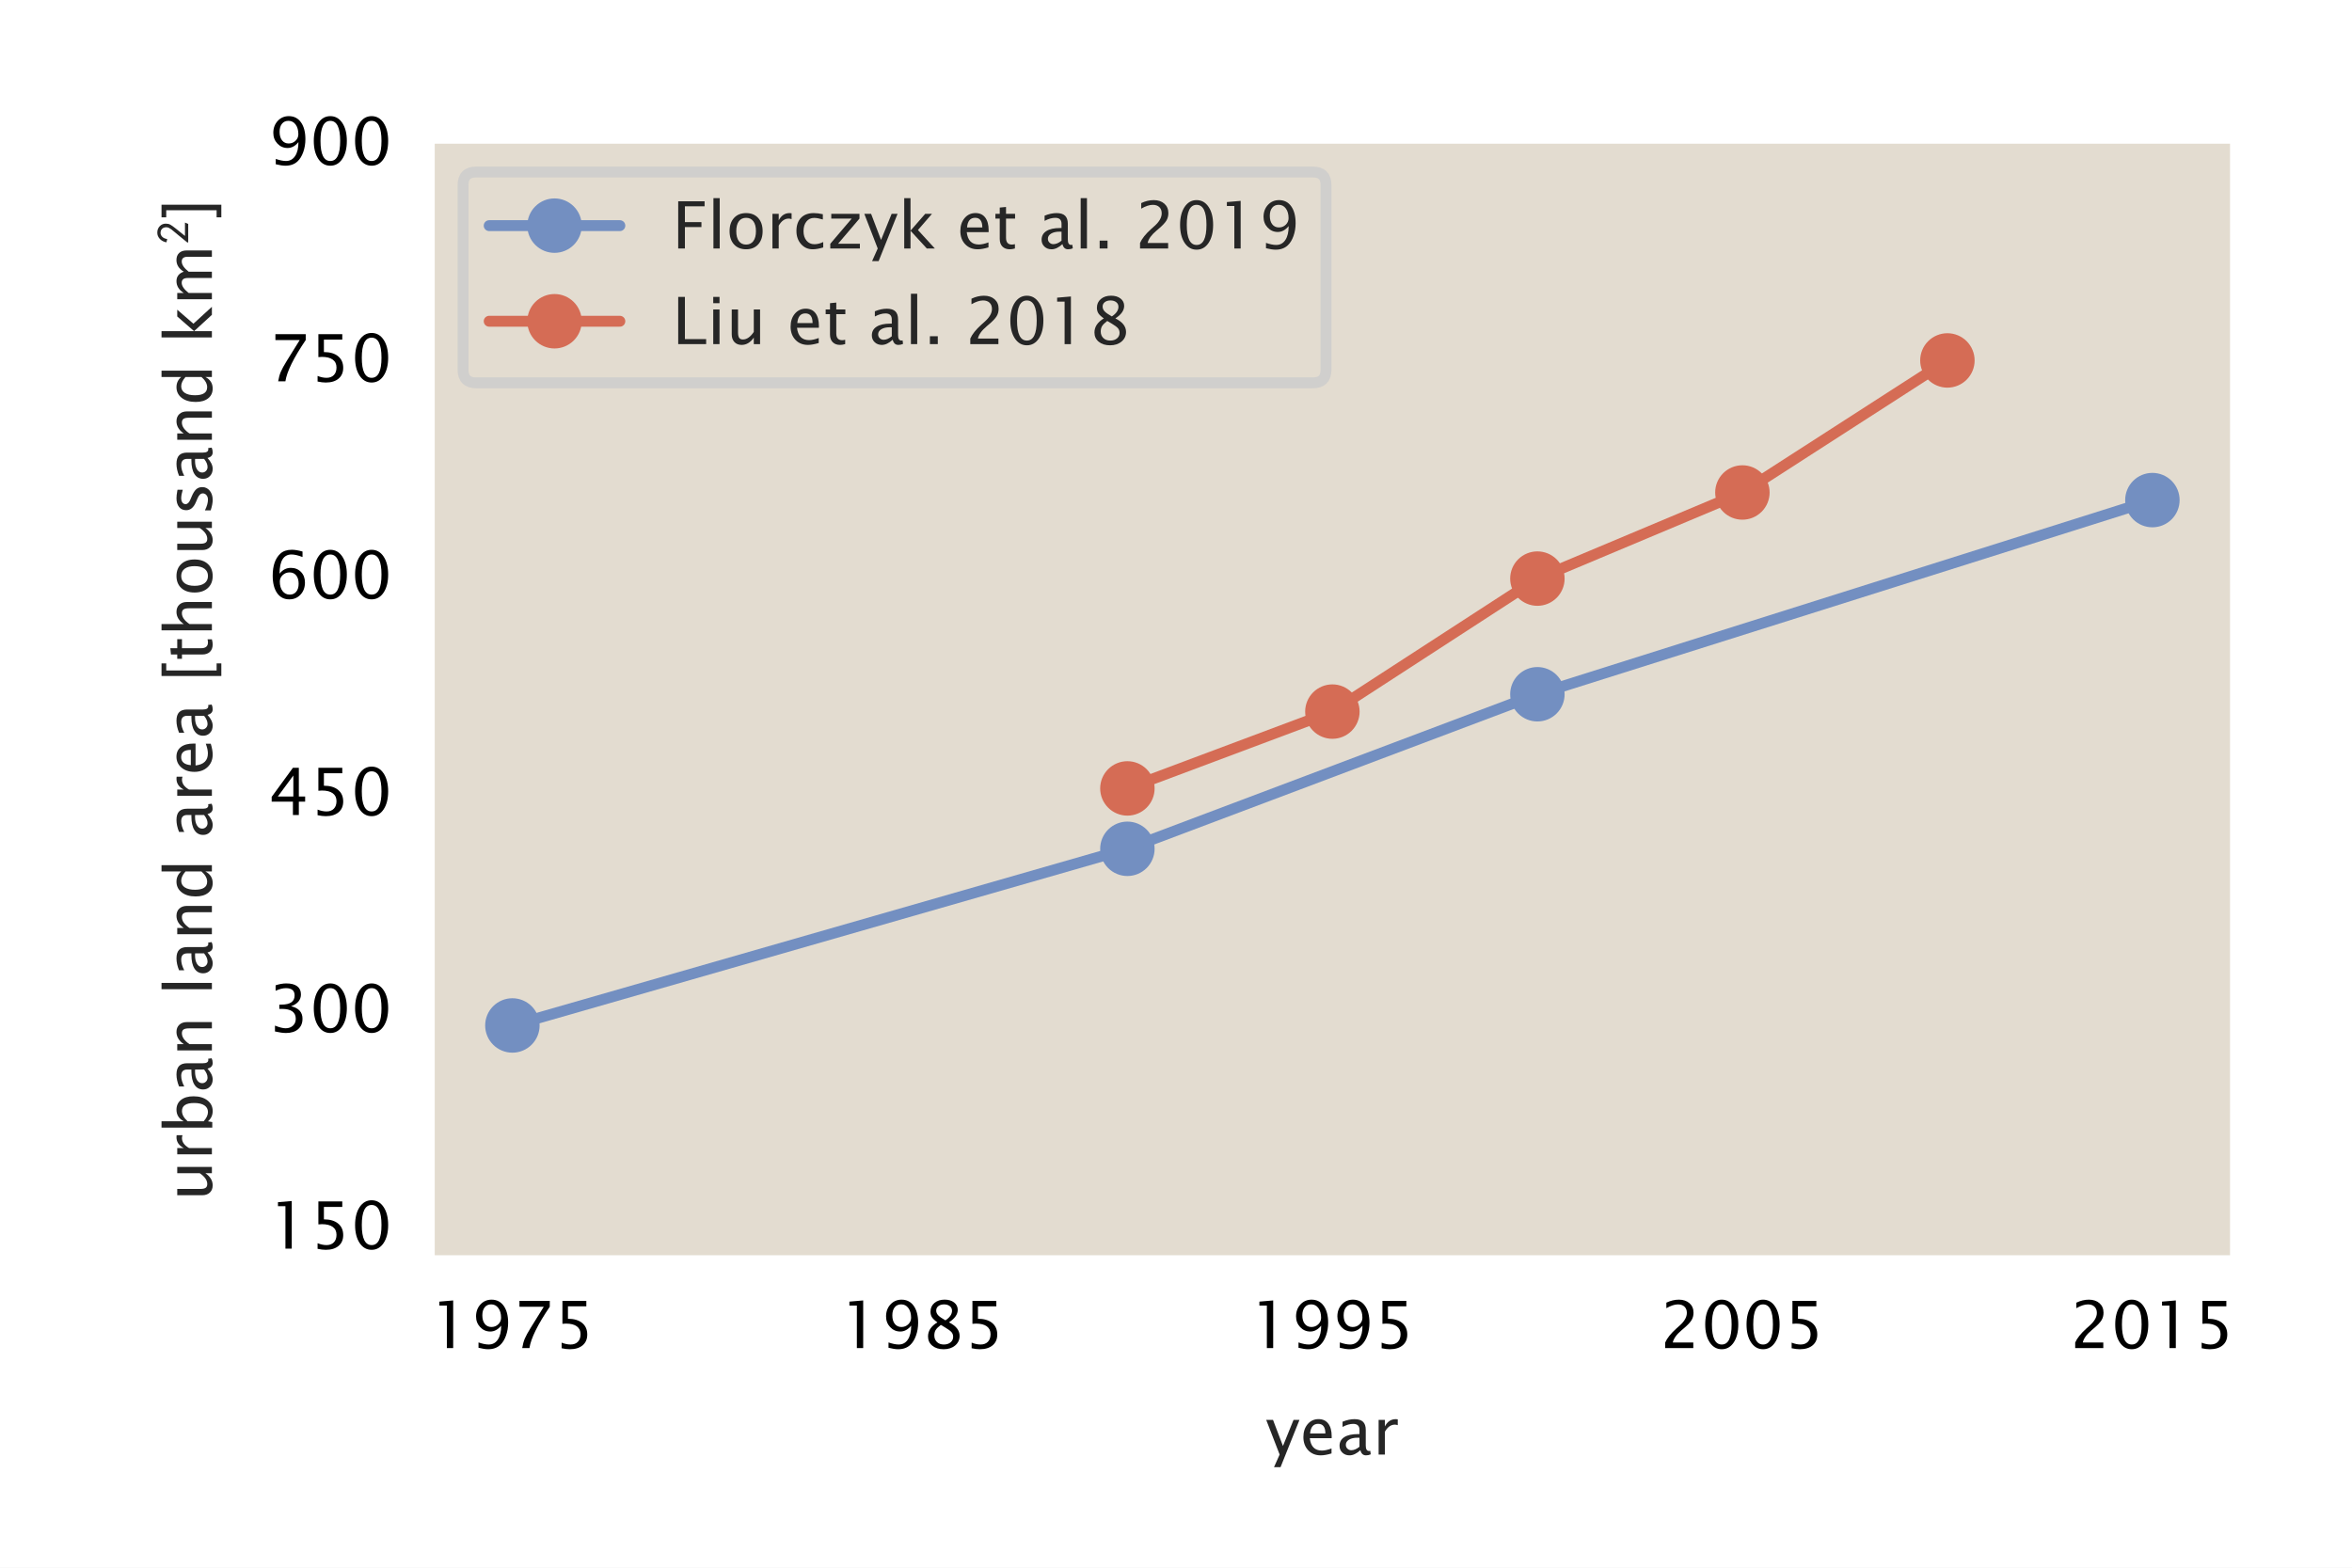
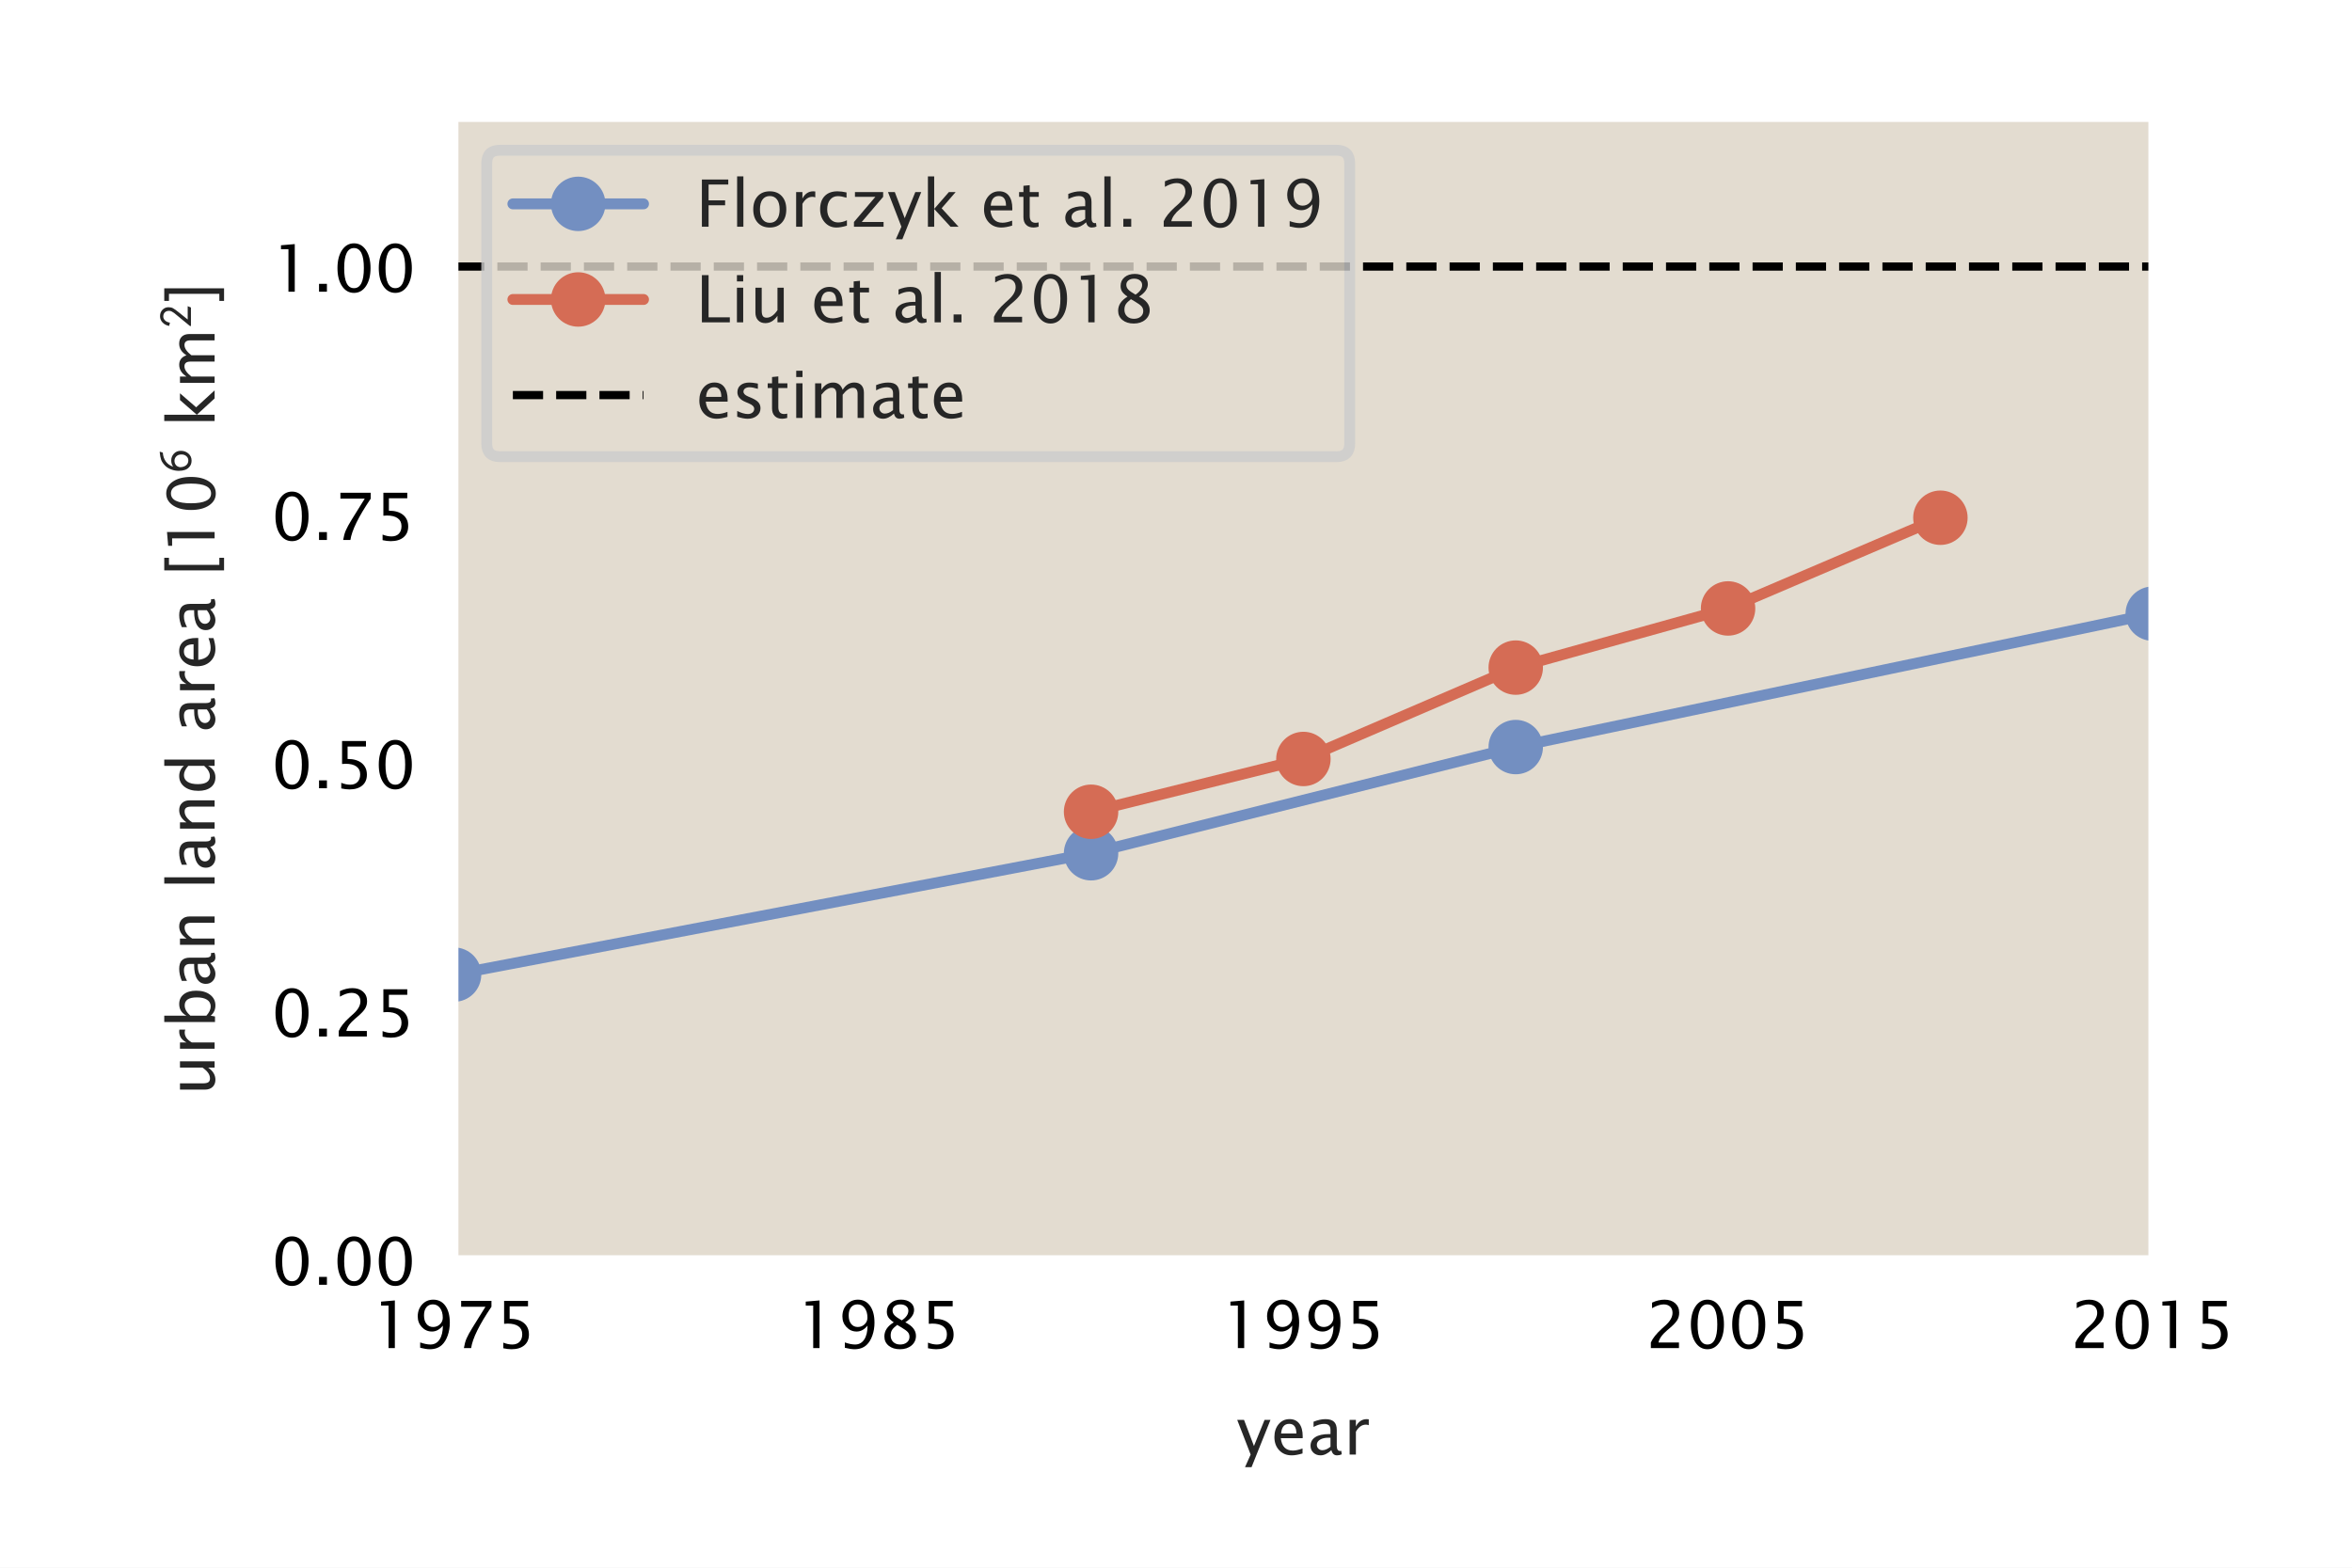
<svg xmlns="http://www.w3.org/2000/svg" xmlns:xlink="http://www.w3.org/1999/xlink" height="144pt" version="1.1" viewBox="0 0 216 144" width="216pt">
  <defs>
    <style type="text/css">
*{stroke-linecap:butt;stroke-linejoin:round;}
  </style>
  </defs>
  <g id="figure_1">
    <g id="patch_1">
      <path d="M 0 144  L 216 144  L 216 0  L 0 0  z " style="fill:#ffffff;" />
    </g>
    <g id="axes_1">
      <g id="patch_2">
-         <path d="M 39.525 115.7  L 205.2 115.7  L 205.2 12.8  L 39.525 12.8  z " style="fill:#e3dcd0;" />
+         <path d="M 41.7 115.7  L 197.7 115.7  L 197.7 10.8  L 41.7 10.8  z " style="fill:#e3dcd0;" />
      </g>
      <g id="matplotlib.axis_1">
        <g id="xtick_1">
          <g id="text_1">
            <defs>
              <path d="M 26.172 0  L 26.172 65.047  L 14.75 65.047  L 14.75 71.094  L 35.844 72.906  L 35.844 0  z " id="LucidaSansUnicode-49" />
              <path d="M 11.375 0.438  L 11.375 8.594  Q 20.562 5.422 27 5.422  Q 35.984 5.422 41.031 13.062  Q 46.094 20.703 46.094 34.328  Q 38.766 25.297 29.438 25.297  Q 20.312 25.297 13.969 32  Q 7.625 38.719 7.625 48.391  Q 7.625 59.469 14.375 66.766  Q 21.141 74.078 31.391 74.078  Q 43.172 74.078 49.953 64.625  Q 56.734 55.172 56.734 38.766  Q 56.734 28.328 53.469 19.109  Q 50.203 9.906 44.672 4.781  Q 37.594 -1.812 26.078 -1.812  Q 20.406 -1.812 11.375 0.438  z M 17.234 50.047  Q 17.234 41.797 20.984 37.016  Q 24.75 32.234 31.156 32.234  Q 37.312 32.234 41.625 36.375  Q 45.953 40.531 45.953 46.391  Q 45.953 55.609 41.766 61.25  Q 37.594 66.891 30.812 66.891  Q 24.469 66.891 20.844 62.391  Q 17.234 57.906 17.234 50.047  z " id="LucidaSansUnicode-57" />
              <path d="M 15.047 0  Q 16.453 8.453 19.062 14.594  Q 21.688 20.75 28.328 31.5  L 48.047 63.234  L 10.844 63.234  L 10.844 72.266  L 57.234 72.266  L 57.234 63.234  Q 29.438 22.266 26.125 0  z " id="LucidaSansUnicode-55" />
              <path d="M 12.156 -0.297  L 12.156 8.297  Q 19.344 5.422 25.828 5.422  Q 32.953 5.422 37.031 9.609  Q 41.109 13.812 41.109 21.188  Q 41.109 29.109 35.344 33.281  Q 29.594 37.453 18.703 37.453  Q 16.156 37.453 13.375 37.109  L 13.375 72.266  L 49.953 72.266  L 49.953 63.875  L 21.828 63.875  L 21.828 44.828  Q 35.75 44.828 43.562 38.422  Q 51.375 32.031 51.375 20.703  Q 51.375 10.156 44.266 4.172  Q 37.156 -1.812 24.656 -1.812  Q 19.094 -1.812 12.156 -0.297  z " id="LucidaSansUnicode-53" />
            </defs>
-             <g transform="translate(39.46756 123.8256)scale(0.06 -0.06)">
+             <g transform="translate(34.11187 123.8256)scale(0.06 -0.06)">
              <use xlink:href="#LucidaSansUnicode-49" />
              <use x="63.232" xlink:href="#LucidaSansUnicode-57" />
              <use x="126.465" xlink:href="#LucidaSansUnicode-55" />
              <use x="189.697" xlink:href="#LucidaSansUnicode-53" />
            </g>
          </g>
        </g>
        <g id="xtick_2">
          <g id="text_2">
            <defs>
              <path d="M 23 39.359  Q 17.047 43.5 14.719 47.062  Q 12.406 50.641 12.406 55.672  Q 12.406 63.875 18.406 69  Q 24.422 74.125 34.078 74.125  Q 43.016 74.125 48.562 69.781  Q 54.109 65.438 54.109 58.5  Q 54.109 48 40.625 39.359  Q 56.984 31.344 56.984 18.703  Q 56.984 9.672 50.141 3.922  Q 43.312 -1.812 32.562 -1.812  Q 21.828 -1.812 15.234 3.578  Q 8.641 8.984 8.641 17.781  Q 8.641 30.766 23 39.359  z M 35.25 42.391  Q 45.359 49.031 45.359 57.172  Q 45.359 61.531 41.969 64.188  Q 38.578 66.844 33.109 66.844  Q 27.781 66.844 24.453 64.234  Q 21.141 61.625 21.141 57.469  Q 21.141 53.422 24.141 50.188  Q 27.156 46.969 35.25 42.391  z M 28.219 35.453  Q 22.406 30.953 20.328 27.609  Q 18.266 24.266 18.266 19.281  Q 18.266 13.094 22.266 9.25  Q 26.266 5.422 32.812 5.422  Q 39.109 5.422 43.094 8.688  Q 47.078 11.969 47.078 17.188  Q 47.078 21.391 44.609 24.297  Q 42.141 27.203 35.062 31.391  z " id="LucidaSansUnicode-56" />
            </defs>
-             <g transform="translate(77.12097 123.8256)scale(0.06 -0.06)">
+             <g transform="translate(73.11187 123.8256)scale(0.06 -0.06)">
              <use xlink:href="#LucidaSansUnicode-49" />
              <use x="63.232" xlink:href="#LucidaSansUnicode-57" />
              <use x="126.465" xlink:href="#LucidaSansUnicode-56" />
              <use x="189.697" xlink:href="#LucidaSansUnicode-53" />
            </g>
          </g>
        </g>
        <g id="xtick_3">
          <g id="text_3">
-             <g transform="translate(114.7744 123.8256)scale(0.06 -0.06)">
+             <g transform="translate(112.1119 123.8256)scale(0.06 -0.06)">
              <use xlink:href="#LucidaSansUnicode-49" />
              <use x="63.232" xlink:href="#LucidaSansUnicode-57" />
              <use x="126.465" xlink:href="#LucidaSansUnicode-57" />
              <use x="189.697" xlink:href="#LucidaSansUnicode-53" />
            </g>
          </g>
        </g>
        <g id="xtick_4">
          <g id="text_4">
            <defs>
              <path d="M 8.297 0  L 8.297 8.453  Q 12.5 18.266 25.297 29.828  L 30.812 34.766  Q 41.453 44.391 41.453 53.859  Q 41.453 59.906 37.812 63.375  Q 34.188 66.844 27.781 66.844  Q 20.312 66.844 10.109 61.031  L 10.109 69.531  Q 19.734 74.078 29.25 74.078  Q 39.406 74.078 45.531 68.609  Q 51.656 63.141 51.656 54.109  Q 51.656 47.609 48.547 42.578  Q 45.453 37.547 37.016 30.375  L 33.297 27.203  Q 21.734 17.391 19.922 8.453  L 51.312 8.453  L 51.312 0  z " id="LucidaSansUnicode-50" />
              <path d="M 31.641 -1.812  Q 20.266 -1.812 13.297 8.609  Q 6.344 19.047 6.344 36.141  Q 6.344 53.219 13.297 63.641  Q 20.266 74.078 31.641 74.078  Q 43.062 74.078 50 63.672  Q 56.938 53.266 56.938 36.141  Q 56.938 19.047 50 8.609  Q 43.062 -1.812 31.641 -1.812  z M 31.641 5.422  Q 46.734 5.422 46.734 36.141  Q 46.734 66.844 31.641 66.844  Q 16.609 66.844 16.609 36.141  Q 16.609 5.422 31.641 5.422  z " id="LucidaSansUnicode-48" />
            </defs>
-             <g transform="translate(152.4278 123.8256)scale(0.06 -0.06)">
+             <g transform="translate(151.1119 123.8256)scale(0.06 -0.06)">
              <use xlink:href="#LucidaSansUnicode-50" />
              <use x="63.232" xlink:href="#LucidaSansUnicode-48" />
              <use x="126.465" xlink:href="#LucidaSansUnicode-48" />
              <use x="189.697" xlink:href="#LucidaSansUnicode-53" />
            </g>
          </g>
        </g>
        <g id="xtick_5">
          <g id="text_5">
-             <g transform="translate(190.0812 123.8256)scale(0.06 -0.06)">
+             <g transform="translate(190.1119 123.8256)scale(0.06 -0.06)">
              <use xlink:href="#LucidaSansUnicode-50" />
              <use x="63.232" xlink:href="#LucidaSansUnicode-48" />
              <use x="126.465" xlink:href="#LucidaSansUnicode-49" />
              <use x="189.697" xlink:href="#LucidaSansUnicode-53" />
            </g>
          </g>
        </g>
        <g id="text_6">
          <defs>
            <path d="M 12.703 -19.281  L 21.297 0  L 0.781 53.031  L 11.188 53.031  L 26.375 13.094  L 42.578 53.031  L 51.656 53.031  L 22.703 -19.281  z " id="LucidaSansUnicode-121" />
            <path d="M 48.484 1.703  Q 38.812 -1.219 31.938 -1.219  Q 20.172 -1.219 12.797 6.562  Q 5.422 14.359 5.422 26.766  Q 5.422 38.812 11.938 46.531  Q 18.453 54.25 28.609 54.25  Q 38.234 54.25 43.484 47.391  Q 48.734 40.531 48.734 27.938  L 48.688 25  L 15.234 25  Q 17.328 6.109 33.734 6.109  Q 39.75 6.109 48.484 9.328  z M 15.672 32.234  L 39.062 32.234  Q 39.062 47.016 28.031 47.016  Q 16.938 47.016 15.672 32.234  z " id="LucidaSansUnicode-101" />
            <path d="M 36.969 6.734  Q 28.328 -1.219 20.312 -1.219  Q 13.719 -1.219 9.375 2.906  Q 5.031 7.031 5.031 13.328  Q 5.031 22.016 12.328 26.672  Q 19.625 31.344 33.297 31.344  L 35.547 31.344  L 35.547 37.75  Q 35.547 46.969 25.922 46.969  Q 18.453 46.969 9.625 42.281  L 9.625 50.25  Q 19.344 54.203 27.938 54.203  Q 36.766 54.203 40.969 50.172  Q 45.172 46.141 45.172 37.75  L 45.172 13.719  Q 45.172 5.469 50.25 5.469  Q 50.875 5.469 52.094 5.672  L 52.781 0.344  Q 49.516 -1.219 45.562 -1.219  Q 38.812 -1.219 36.969 6.734  z M 35.547 11.969  L 35.547 25.688  L 32.469 25.781  Q 24.469 25.781 19.562 22.797  Q 14.656 19.828 14.656 14.891  Q 14.656 11.422 17.094 9.031  Q 19.531 6.641 23.047 6.641  Q 29.047 6.641 35.547 11.969  z " id="LucidaSansUnicode-97" />
            <path d="M 9.625 0  L 9.625 53.031  L 19.234 53.031  L 19.234 43.062  Q 24.953 54.203 35.844 54.203  Q 37.312 54.203 38.922 53.953  L 38.922 44.969  Q 36.422 45.797 34.516 45.797  Q 25.391 45.797 19.234 34.969  L 19.234 0  z " id="LucidaSansUnicode-114" />
          </defs>
-           <g style="fill:#262626;" transform="translate(116.2392 133.6081)scale(0.06 -0.06)">
+           <g style="fill:#262626;" transform="translate(113.5767 133.6081)scale(0.06 -0.06)">
            <use xlink:href="#LucidaSansUnicode-121" />
            <use x="52.246" xlink:href="#LucidaSansUnicode-101" />
            <use x="107.959" xlink:href="#LucidaSansUnicode-97" />
            <use x="163.184" xlink:href="#LucidaSansUnicode-114" />
          </g>
        </g>
      </g>
      <g id="matplotlib.axis_2">
        <g id="ytick_1">
          <g id="text_7">
-             <g transform="translate(24.64281 114.6935)scale(0.06 -0.06)">
-               <use xlink:href="#LucidaSansUnicode-49" />
-               <use x="63.232" xlink:href="#LucidaSansUnicode-53" />
-               <use x="126.465" xlink:href="#LucidaSansUnicode-48" />
+             <defs>
+               <path d="M 9.766 0  L 9.766 12.062  L 21.828 12.062  L 21.828 0  z " id="LucidaSansUnicode-46" />
+             </defs>
+             <g transform="translate(24.91937 118.0128)scale(0.06 -0.06)">
+               <use xlink:href="#LucidaSansUnicode-48" />
+               <use x="63.232" xlink:href="#LucidaSansUnicode-46" />
+               <use x="94.873" xlink:href="#LucidaSansUnicode-48" />
+               <use x="158.105" xlink:href="#LucidaSansUnicode-48" />
            </g>
          </g>
        </g>
        <g id="ytick_2">
          <g id="text_8">
-             <defs>
-               <path d="M 10.156 0.531  L 10.156 9.516  Q 20.453 5.422 26.375 5.422  Q 33.344 5.422 37.672 9.422  Q 42 13.422 42 19.875  Q 42 35.109 20.656 35.109  L 16.844 35.109  L 16.844 41.609  L 20.219 41.656  Q 40.234 41.656 40.234 55.766  Q 40.234 66.844 26.953 66.844  Q 19.828 66.844 11.141 62.797  L 11.141 71.188  Q 19.672 74.078 27.594 74.078  Q 38.375 74.078 44.141 69.781  Q 49.906 65.484 49.906 57.328  Q 49.906 44.578 34.812 39.156  Q 52.297 35.109 52.297 20.016  Q 52.297 9.812 45.547 4  Q 38.812 -1.812 27.047 -1.812  Q 20.359 -1.812 10.156 0.531  z " id="LucidaSansUnicode-51" />
-             </defs>
-             <g transform="translate(24.64281 94.77733)scale(0.06 -0.06)">
-               <use xlink:href="#LucidaSansUnicode-51" />
-               <use x="63.232" xlink:href="#LucidaSansUnicode-48" />
-               <use x="126.465" xlink:href="#LucidaSansUnicode-48" />
+             <g transform="translate(24.91937 95.20847)scale(0.06 -0.06)">
+               <use xlink:href="#LucidaSansUnicode-48" />
+               <use x="63.232" xlink:href="#LucidaSansUnicode-46" />
+               <use x="94.873" xlink:href="#LucidaSansUnicode-50" />
+               <use x="158.105" xlink:href="#LucidaSansUnicode-53" />
            </g>
          </g>
        </g>
        <g id="ytick_3">
          <g id="text_9">
-             <defs>
-               <path d="M 37.641 0  L 37.641 20.453  L 5.125 20.453  L 5.125 27.734  L 37.641 72.266  L 46.688 72.266  L 46.688 28.328  L 56.344 28.328  L 56.344 20.453  L 46.688 20.453  L 46.688 0  z M 14.547 28.328  L 38.281 28.328  L 38.281 60.453  z " id="LucidaSansUnicode-52" />
-             </defs>
-             <g transform="translate(24.64281 74.8612)scale(0.06 -0.06)">
-               <use xlink:href="#LucidaSansUnicode-52" />
-               <use x="63.232" xlink:href="#LucidaSansUnicode-53" />
-               <use x="126.465" xlink:href="#LucidaSansUnicode-48" />
+             <g transform="translate(24.91937 72.40412)scale(0.06 -0.06)">
+               <use xlink:href="#LucidaSansUnicode-48" />
+               <use x="63.232" xlink:href="#LucidaSansUnicode-46" />
+               <use x="94.873" xlink:href="#LucidaSansUnicode-53" />
+               <use x="158.105" xlink:href="#LucidaSansUnicode-48" />
            </g>
          </g>
        </g>
        <g id="ytick_4">
          <g id="text_10">
-             <defs>
-               <path d="M 17.188 37.453  Q 24.078 46.391 34.516 46.391  Q 44 46.391 50.031 40.109  Q 56.062 33.844 56.062 24.031  Q 56.062 12.75 49.297 5.469  Q 42.531 -1.812 32.078 -1.812  Q 20.172 -1.812 13.422 7.828  Q 6.688 17.484 6.688 34.516  Q 6.688 57.469 18.453 68.219  Q 24.859 74.125 36.141 74.125  Q 42.672 74.125 52.344 71.391  L 52.344 62.984  Q 42.141 66.891 35.547 66.891  Q 17.188 66.891 17.188 37.453  z M 46.391 22.125  Q 46.391 30.125 42.672 34.781  Q 38.969 39.453 32.516 39.453  Q 26.375 39.453 21.969 35.344  Q 17.578 31.25 17.578 25.484  Q 17.578 16.406 21.75 10.906  Q 25.922 5.422 32.812 5.422  Q 39.062 5.422 42.719 9.906  Q 46.391 14.406 46.391 22.125  z " id="LucidaSansUnicode-54" />
-             </defs>
-             <g transform="translate(24.64281 54.94507)scale(0.06 -0.06)">
-               <use xlink:href="#LucidaSansUnicode-54" />
-               <use x="63.232" xlink:href="#LucidaSansUnicode-48" />
-               <use x="126.465" xlink:href="#LucidaSansUnicode-48" />
+             <g transform="translate(24.91937 49.59977)scale(0.06 -0.06)">
+               <use xlink:href="#LucidaSansUnicode-48" />
+               <use x="63.232" xlink:href="#LucidaSansUnicode-46" />
+               <use x="94.873" xlink:href="#LucidaSansUnicode-55" />
+               <use x="158.105" xlink:href="#LucidaSansUnicode-53" />
            </g>
          </g>
        </g>
        <g id="ytick_5">
          <g id="text_11">
-             <g transform="translate(24.64281 35.02894)scale(0.06 -0.06)">
-               <use xlink:href="#LucidaSansUnicode-55" />
-               <use x="63.232" xlink:href="#LucidaSansUnicode-53" />
-               <use x="126.465" xlink:href="#LucidaSansUnicode-48" />
-             </g>
-           </g>
-         </g>
-         <g id="ytick_6">
-           <g id="text_12">
-             <g transform="translate(24.64281 15.11281)scale(0.06 -0.06)">
-               <use xlink:href="#LucidaSansUnicode-57" />
-               <use x="63.232" xlink:href="#LucidaSansUnicode-48" />
-               <use x="126.465" xlink:href="#LucidaSansUnicode-48" />
-             </g>
-           </g>
-         </g>
-         <g id="text_13">
+             <g transform="translate(24.91937 26.79542)scale(0.06 -0.06)">
+               <use xlink:href="#LucidaSansUnicode-49" />
+               <use x="63.232" xlink:href="#LucidaSansUnicode-46" />
+               <use x="94.873" xlink:href="#LucidaSansUnicode-48" />
+               <use x="158.105" xlink:href="#LucidaSansUnicode-48" />
+             </g>
+           </g>
+         </g>
+         <g id="text_12">
          <defs>
            <path d="M 42.781 0  L 42.781 9.969  Q 35.109 -1.219 24.172 -1.219  Q 17.234 -1.219 13.125 3.141  Q 9.031 7.516 9.031 14.938  L 9.031 53.031  L 18.656 53.031  L 18.656 18.062  Q 18.656 12.109 20.391 9.594  Q 22.125 7.078 26.172 7.078  Q 34.969 7.078 42.781 18.656  L 42.781 53.031  L 52.391 53.031  L 52.391 0  z " id="LucidaSansUnicode-117" />
            <path d="M 9.625 -0.594  L 9.625 77.094  L 19.234 77.094  L 19.234 43.062  Q 25.141 54.203 36.969 54.203  Q 46.531 54.203 52.016 47.219  Q 57.516 40.234 57.516 28.125  Q 57.516 14.938 51.281 6.859  Q 45.062 -1.219 34.906 -1.219  Q 25.484 -1.219 19.234 6  L 18.062 -0.594  z M 19.234 12.641  Q 26.656 6 33.406 6  Q 40.047 6 43.656 11.547  Q 47.266 17.094 47.266 27.156  Q 47.266 45.797 34.969 45.797  Q 26.906 45.797 19.234 37.062  z " id="LucidaSansUnicode-98" />
            <path d="M 9.625 0  L 9.625 53.031  L 19.234 53.031  L 19.234 43.062  Q 26.859 54.203 37.891 54.203  Q 44.828 54.203 48.906 49.828  Q 52.984 45.453 52.984 38.094  L 52.984 0  L 43.359 0  L 43.359 34.969  Q 43.359 40.875 41.625 43.391  Q 39.891 45.906 35.891 45.906  Q 27.047 45.906 19.234 34.328  L 19.234 0  z " id="LucidaSansUnicode-110" />
            <path id="LucidaSansUnicode-32" />
            <path d="M 9.625 0  L 9.625 77.094  L 19.234 77.094  L 19.234 0  z " id="LucidaSansUnicode-108" />
            <path d="M 43.656 0  L 43.656 9.969  Q 37.797 -1.219 25.984 -1.219  Q 16.406 -1.219 10.906 5.766  Q 5.422 12.75 5.422 24.859  Q 5.422 38.094 11.641 46.141  Q 17.875 54.203 28.031 54.203  Q 37.453 54.203 43.656 46.969  L 43.656 77.094  L 53.328 77.094  L 53.328 0  z M 43.656 40.375  Q 36.188 46.969 29.5 46.969  Q 22.906 46.969 19.281 41.453  Q 15.672 35.938 15.672 25.828  Q 15.672 7.234 27.984 7.234  Q 35.984 7.234 43.656 15.969  z " id="LucidaSansUnicode-100" />
            <path d="M 9.625 -14.453  L 9.625 77.094  L 28.906 77.094  L 28.906 69.875  L 18.062 69.875  L 18.062 -7.234  L 28.906 -7.234  L 28.906 -14.453  z " id="LucidaSansUnicode-91" />
-             <path d="M 33.25 0  Q 28.812 -1.219 25.531 -1.219  Q 18.219 -1.219 14.109 2.969  Q 10.016 7.172 10.016 14.656  L 10.016 45.797  L 3.375 45.797  L 3.375 53.031  L 10.016 53.031  L 10.016 62.641  L 19.625 63.578  L 19.625 53.031  L 33.5 53.031  L 33.5 45.797  L 19.625 45.797  L 19.625 16.406  Q 19.625 6 28.609 6  Q 30.516 6 33.25 6.641  z " id="LucidaSansUnicode-116" />
-             <path d="M 9.625 0  L 9.625 77.094  L 19.234 77.094  L 19.234 43.062  Q 26.859 54.203 37.891 54.203  Q 44.828 54.203 48.906 49.828  Q 52.984 45.453 52.984 38.094  L 52.984 0  L 43.359 0  L 43.359 34.969  Q 43.359 40.875 41.625 43.391  Q 39.891 45.906 35.891 45.906  Q 27.047 45.906 19.234 34.328  L 19.234 0  z " id="LucidaSansUnicode-104" />
-             <path d="M 30.719 -1.219  Q 19.047 -1.219 12.234 6.25  Q 5.422 13.719 5.422 26.516  Q 5.422 39.312 12.234 46.75  Q 19.047 54.203 30.719 54.203  Q 42.391 54.203 49.188 46.75  Q 56 39.312 56 26.516  Q 56 13.719 49.188 6.25  Q 42.391 -1.219 30.719 -1.219  z M 30.719 6  Q 37.891 6 41.844 11.375  Q 45.797 16.75 45.797 26.516  Q 45.797 36.281 41.844 41.625  Q 37.891 46.969 30.719 46.969  Q 23.531 46.969 19.594 41.625  Q 15.672 36.281 15.672 26.516  Q 15.672 16.75 19.594 11.375  Q 23.531 6 30.719 6  z " id="LucidaSansUnicode-111" />
-             <path d="M 7.672 1.859  L 7.672 10.688  Q 17.094 6 24.078 6  Q 28.219 6 30.953 8.25  Q 33.688 10.5 33.688 13.875  Q 33.688 18.797 26.031 22.016  L 20.406 24.422  Q 7.953 29.594 7.953 39.312  Q 7.953 46.234 12.859 50.219  Q 17.781 54.203 26.312 54.203  Q 30.766 54.203 37.312 52.984  L 39.312 52.594  L 39.312 44.578  Q 31.25 46.969 26.469 46.969  Q 22.266 46.969 19.75 45.141  Q 17.234 43.312 17.234 40.234  Q 17.234 35.891 24.266 32.906  L 28.906 30.953  Q 36.766 27.641 40.031 23.953  Q 43.312 20.266 43.312 14.75  Q 43.312 7.766 37.797 3.266  Q 32.281 -1.219 23.688 -1.219  Q 17.094 -1.219 7.672 1.859  z " id="LucidaSansUnicode-115" />
+             <path d="M 44.797 66.797  L 43 61.5  Q 31.594 60.703 23.641 54.953  Q 15.703 49.203 12.203 38.797  Q 18.094 43.094 25.906 43.094  Q 34.5 43.094 40.75 37.297  Q 47 31.5 47 22  Q 47 12.297 40.953 5.438  Q 34.906 -1.406 25.703 -1.406  Q 18 -1.406 12.75 2.641  Q 7.5 6.703 5.344 12.75  Q 3.203 18.797 3.203 26.406  Q 3.203 34.906 6.203 43.047  Q 9.203 51.203 14.297 56.203  Q 21 62.797 27.094 65.047  Q 33.203 67.297 44.703 68.406  z M 39 20.703  Q 39 27.906 34.891 31.953  Q 30.797 36 25.094 36  Q 19.906 36 16 32.953  Q 12.094 29.906 11.203 24  Q 11.203 15.906 15.203 10.797  Q 19.203 5.703 26 5.703  Q 31.5 5.703 35.25 9.953  Q 39 14.203 39 20.703  z " id="STIXGeneral-Regular-120808" />
            <path d="M 9.625 0  L 9.625 77.094  L 19.234 77.094  L 19.234 27.297  L 41.703 53.031  L 52.047 53.031  L 30.609 28.266  L 56.5 0  L 44.188 0  L 19.234 27.203  L 19.234 0  z " id="LucidaSansUnicode-107" />
            <path d="M 9.625 0  L 9.625 53.031  L 19.234 53.031  L 19.234 43.062  Q 26.266 54.203 37.312 54.203  Q 47.953 54.203 51.812 43.062  Q 58.641 54.25 69.578 54.25  Q 76.562 54.25 80.438 50.125  Q 84.328 46 84.328 38.578  L 84.328 0  L 74.656 0  L 74.656 37.062  Q 74.656 46.141 67.484 46.141  Q 60.016 46.141 51.812 35.547  L 51.812 0  L 42.141 0  L 42.141 37.062  Q 42.141 46.188 34.812 46.188  Q 27.547 46.188 19.234 35.547  L 19.234 0  z " id="LucidaSansUnicode-109" />
            <path d="M 46.906 7.094  L 44 0  L 3.5 0  L 3.5 2.094  L 21 23.5  L 21 23.406  L 26.594 30.203  Q 30.5 34.906 32.094 36.953  Q 33.703 39 35.203 41.953  Q 36.703 44.906 36.703 47.5  Q 36.703 53.703 33.344 57.094  Q 30 60.5 24.203 60.5  Q 19.594 60.5 15.75 56.703  Q 11.906 52.906 10.906 45.906  L 3.703 47.594  Q 5.297 56.5 11.188 62.047  Q 17.094 67.594 24.906 67.594  Q 33.594 67.594 39.094 62.188  Q 44.594 56.797 44.594 49.094  Q 44.594 43.5 42.5 39.453  Q 40.406 35.406 33.703 27  L 17.703 7.094  z " id="STIXGeneral-Regular-120804" />
            <path d="M 22.906 77.094  L 22.906 -14.453  L 3.609 -14.453  L 3.609 -7.234  L 14.453 -7.234  L 14.453 69.875  L 3.609 69.875  L 3.609 77.094  z " id="LucidaSansUnicode-93" />
          </defs>
-           <g style="fill:#262626;" transform="translate(19.48594 110.33)rotate(-90)scale(0.06 -0.06)">
-             <use transform="translate(0 0.446875)" xlink:href="#LucidaSansUnicode-117" />
-             <use transform="translate(62.06055 0.446875)" xlink:href="#LucidaSansUnicode-114" />
-             <use transform="translate(102.9785 0.446875)" xlink:href="#LucidaSansUnicode-98" />
-             <use transform="translate(165.918 0.446875)" xlink:href="#LucidaSansUnicode-97" />
-             <use transform="translate(221.1426 0.446875)" xlink:href="#LucidaSansUnicode-110" />
-             <use transform="translate(283.2031 0.446875)" xlink:href="#LucidaSansUnicode-32" />
-             <use transform="translate(314.8438 0.446875)" xlink:href="#LucidaSansUnicode-108" />
-             <use transform="translate(343.75 0.446875)" xlink:href="#LucidaSansUnicode-97" />
-             <use transform="translate(398.9746 0.446875)" xlink:href="#LucidaSansUnicode-110" />
-             <use transform="translate(461.0352 0.446875)" xlink:href="#LucidaSansUnicode-100" />
-             <use transform="translate(523.9746 0.446875)" xlink:href="#LucidaSansUnicode-32" />
-             <use transform="translate(555.6152 0.446875)" xlink:href="#LucidaSansUnicode-97" />
-             <use transform="translate(610.8398 0.446875)" xlink:href="#LucidaSansUnicode-114" />
-             <use transform="translate(651.7578 0.446875)" xlink:href="#LucidaSansUnicode-101" />
-             <use transform="translate(707.4707 0.446875)" xlink:href="#LucidaSansUnicode-97" />
-             <use transform="translate(762.6953 0.446875)" xlink:href="#LucidaSansUnicode-32" />
-             <use transform="translate(794.3359 0.446875)" xlink:href="#LucidaSansUnicode-91" />
-             <use transform="translate(826.8555 0.446875)" xlink:href="#LucidaSansUnicode-116" />
-             <use transform="translate(864.2578 0.446875)" xlink:href="#LucidaSansUnicode-104" />
-             <use transform="translate(926.3184 0.446875)" xlink:href="#LucidaSansUnicode-111" />
-             <use transform="translate(987.7441 0.446875)" xlink:href="#LucidaSansUnicode-117" />
-             <use transform="translate(1049.805 0.446875)" xlink:href="#LucidaSansUnicode-115" />
-             <use transform="translate(1100.781 0.446875)" xlink:href="#LucidaSansUnicode-97" />
-             <use transform="translate(1156.006 0.446875)" xlink:href="#LucidaSansUnicode-110" />
-             <use transform="translate(1218.066 0.446875)" xlink:href="#LucidaSansUnicode-100" />
-             <use transform="translate(1281.006 0.446875)" xlink:href="#LucidaSansUnicode-32" />
-             <use transform="translate(1312.646 0.446875)" xlink:href="#LucidaSansUnicode-107" />
-             <use transform="translate(1371.094 0.446875)" xlink:href="#LucidaSansUnicode-109" />
-             <use transform="translate(1465.246 36.68438)scale(0.7)" xlink:href="#STIXGeneral-Regular-120804" />
-             <use transform="translate(1502.511 0.446875)" xlink:href="#LucidaSansUnicode-93" />
-           </g>
-         </g>
+           <g style="fill:#262626;" transform="translate(19.7625 100.63)rotate(-90)scale(0.06 -0.06)">
+             <use transform="translate(0 0.878125)" xlink:href="#LucidaSansUnicode-117" />
+             <use transform="translate(62.06055 0.878125)" xlink:href="#LucidaSansUnicode-114" />
+             <use transform="translate(102.9785 0.878125)" xlink:href="#LucidaSansUnicode-98" />
+             <use transform="translate(165.918 0.878125)" xlink:href="#LucidaSansUnicode-97" />
+             <use transform="translate(221.1426 0.878125)" xlink:href="#LucidaSansUnicode-110" />
+             <use transform="translate(283.2031 0.878125)" xlink:href="#LucidaSansUnicode-32" />
+             <use transform="translate(314.8438 0.878125)" xlink:href="#LucidaSansUnicode-108" />
+             <use transform="translate(343.75 0.878125)" xlink:href="#LucidaSansUnicode-97" />
+             <use transform="translate(398.9746 0.878125)" xlink:href="#LucidaSansUnicode-110" />
+             <use transform="translate(461.0352 0.878125)" xlink:href="#LucidaSansUnicode-100" />
+             <use transform="translate(523.9746 0.878125)" xlink:href="#LucidaSansUnicode-32" />
+             <use transform="translate(555.6152 0.878125)" xlink:href="#LucidaSansUnicode-97" />
+             <use transform="translate(610.8398 0.878125)" xlink:href="#LucidaSansUnicode-114" />
+             <use transform="translate(651.7578 0.878125)" xlink:href="#LucidaSansUnicode-101" />
+             <use transform="translate(707.4707 0.878125)" xlink:href="#LucidaSansUnicode-97" />
+             <use transform="translate(762.6953 0.878125)" xlink:href="#LucidaSansUnicode-32" />
+             <use transform="translate(794.3359 0.878125)" xlink:href="#LucidaSansUnicode-91" />
+             <use transform="translate(826.8555 0.878125)" xlink:href="#LucidaSansUnicode-49" />
+             <use transform="translate(890.0879 0.878125)" xlink:href="#LucidaSansUnicode-48" />
+             <use transform="translate(954.113 37.11563)scale(0.7)" xlink:href="#STIXGeneral-Regular-120808" />
+             <use transform="translate(991.3778 0.878125)" xlink:href="#LucidaSansUnicode-32" />
+             <use transform="translate(1023.018 0.878125)" xlink:href="#LucidaSansUnicode-107" />
+             <use transform="translate(1081.466 0.878125)" xlink:href="#LucidaSansUnicode-109" />
+             <use transform="translate(1175.618 37.11563)scale(0.7)" xlink:href="#STIXGeneral-Regular-120804" />
+             <use transform="translate(1212.883 0.878125)" xlink:href="#LucidaSansUnicode-93" />
+           </g>
+         </g>
+       </g>
+       <g id="LineCollection_1">
+         <path clip-path="url(#p2a69b8b941)" d="M 41.7 24.483  L 205.5 24.483  " style="fill:none;stroke:#000000;stroke-dasharray:2.775,1.2;stroke-dashoffset:0;stroke-width:0.75;" />
      </g>
      <g id="line2d_1">
-         <path clip-path="url(#pfb35f79ed9)" d="M 47.056 94.194  L 103.536 77.967  L 141.189 63.771  L 197.669 45.936  " style="fill:none;stroke:#738fc1;stroke-linecap:round;" />
+         <path clip-path="url(#p2a69b8b941)" d="M 41.7 89.523  L 100.2 78.375  L 139.2 68.622  L 197.7 56.369  " style="fill:none;stroke:#738fc1;stroke-linecap:round;" />
        <defs>
-           <path d="M 0 2  C 0.53 2 1.039 1.789 1.414 1.414  C 1.789 1.039 2 0.53 2 0  C 2 -0.53 1.789 -1.039 1.414 -1.414  C 1.039 -1.789 0.53 -2 0 -2  C -0.53 -2 -1.039 -1.789 -1.414 -1.414  C -1.789 -1.039 -2 -0.53 -2 0  C -2 0.53 -1.789 1.039 -1.414 1.414  C -1.039 1.789 -0.53 2 0 2  z " id="m8a8dd19538" style="stroke:#738fc1;" />
+           <path d="M 0 2  C 0.53 2 1.039 1.789 1.414 1.414  C 1.789 1.039 2 0.53 2 0  C 2 -0.53 1.789 -1.039 1.414 -1.414  C 1.039 -1.789 0.53 -2 0 -2  C -0.53 -2 -1.039 -1.789 -1.414 -1.414  C -1.789 -1.039 -2 -0.53 -2 0  C -2 0.53 -1.789 1.039 -1.414 1.414  C -1.039 1.789 -0.53 2 0 2  z " id="mebd08acd65" style="stroke:#738fc1;" />
        </defs>
-         <g clip-path="url(#pfb35f79ed9)">
-           <use style="fill:#738fc1;stroke:#738fc1;" x="47.056" xlink:href="#m8a8dd19538" y="94.194" />
-           <use style="fill:#738fc1;stroke:#738fc1;" x="103.536" xlink:href="#m8a8dd19538" y="77.967" />
-           <use style="fill:#738fc1;stroke:#738fc1;" x="141.189" xlink:href="#m8a8dd19538" y="63.771" />
-           <use style="fill:#738fc1;stroke:#738fc1;" x="197.669" xlink:href="#m8a8dd19538" y="45.936" />
+         <g clip-path="url(#p2a69b8b941)">
+           <use style="fill:#738fc1;stroke:#738fc1;" x="41.7" xlink:href="#mebd08acd65" y="89.523" />
+           <use style="fill:#738fc1;stroke:#738fc1;" x="100.2" xlink:href="#mebd08acd65" y="78.375" />
+           <use style="fill:#738fc1;stroke:#738fc1;" x="139.2" xlink:href="#mebd08acd65" y="68.622" />
+           <use style="fill:#738fc1;stroke:#738fc1;" x="197.7" xlink:href="#mebd08acd65" y="56.369" />
        </g>
      </g>
      <g id="line2d_2">
-         <path clip-path="url(#pfb35f79ed9)" d="M 103.536 72.42  L 122.362 65.364  L 141.189 53.147  L 160.016 45.237  L 178.843 33.108  " style="fill:none;stroke:#d56c55;stroke-linecap:round;" />
+         <path clip-path="url(#p2a69b8b941)" d="M 100.2 74.564  L 119.7 69.716  L 139.2 61.323  L 158.7 55.889  L 178.2 47.556  " style="fill:none;stroke:#d56c55;stroke-linecap:round;" />
        <defs>
-           <path d="M 0 2  C 0.53 2 1.039 1.789 1.414 1.414  C 1.789 1.039 2 0.53 2 0  C 2 -0.53 1.789 -1.039 1.414 -1.414  C 1.039 -1.789 0.53 -2 0 -2  C -0.53 -2 -1.039 -1.789 -1.414 -1.414  C -1.789 -1.039 -2 -0.53 -2 0  C -2 0.53 -1.789 1.039 -1.414 1.414  C -1.039 1.789 -0.53 2 0 2  z " id="m66d97fc072" style="stroke:#d56c55;" />
+           <path d="M 0 2  C 0.53 2 1.039 1.789 1.414 1.414  C 1.789 1.039 2 0.53 2 0  C 2 -0.53 1.789 -1.039 1.414 -1.414  C 1.039 -1.789 0.53 -2 0 -2  C -0.53 -2 -1.039 -1.789 -1.414 -1.414  C -1.789 -1.039 -2 -0.53 -2 0  C -2 0.53 -1.789 1.039 -1.414 1.414  C -1.039 1.789 -0.53 2 0 2  z " id="m20bea30c89" style="stroke:#d56c55;" />
        </defs>
-         <g clip-path="url(#pfb35f79ed9)">
-           <use style="fill:#d56c55;stroke:#d56c55;" x="103.536" xlink:href="#m66d97fc072" y="72.42" />
-           <use style="fill:#d56c55;stroke:#d56c55;" x="122.362" xlink:href="#m66d97fc072" y="65.364" />
-           <use style="fill:#d56c55;stroke:#d56c55;" x="141.189" xlink:href="#m66d97fc072" y="53.147" />
-           <use style="fill:#d56c55;stroke:#d56c55;" x="160.016" xlink:href="#m66d97fc072" y="45.237" />
-           <use style="fill:#d56c55;stroke:#d56c55;" x="178.843" xlink:href="#m66d97fc072" y="33.108" />
+         <g clip-path="url(#p2a69b8b941)">
+           <use style="fill:#d56c55;stroke:#d56c55;" x="100.2" xlink:href="#m20bea30c89" y="74.564" />
+           <use style="fill:#d56c55;stroke:#d56c55;" x="119.7" xlink:href="#m20bea30c89" y="69.716" />
+           <use style="fill:#d56c55;stroke:#d56c55;" x="139.2" xlink:href="#m20bea30c89" y="61.323" />
+           <use style="fill:#d56c55;stroke:#d56c55;" x="158.7" xlink:href="#m20bea30c89" y="55.889" />
+           <use style="fill:#d56c55;stroke:#d56c55;" x="178.2" xlink:href="#m20bea30c89" y="47.556" />
        </g>
      </g>
      <g id="patch_3">
-         <path d="M 39.525 115.7  L 39.525 12.8  " style="fill:none;stroke:#ffffff;stroke-linecap:square;stroke-linejoin:miter;stroke-width:0.8;" />
+         <path d="M 41.7 115.7  L 41.7 10.8  " style="fill:none;stroke:#ffffff;stroke-linecap:square;stroke-linejoin:miter;stroke-width:0.8;" />
      </g>
      <g id="patch_4">
-         <path d="M 205.2 115.7  L 205.2 12.8  " style="fill:none;stroke:#ffffff;stroke-linecap:square;stroke-linejoin:miter;stroke-width:0.8;" />
+         <path d="M 197.7 115.7  L 197.7 10.8  " style="fill:none;stroke:#ffffff;stroke-linecap:square;stroke-linejoin:miter;stroke-width:0.8;" />
      </g>
      <g id="patch_5">
-         <path d="M 39.525 115.7  L 205.2 115.7  " style="fill:none;stroke:#ffffff;stroke-linecap:square;stroke-linejoin:miter;stroke-width:0.8;" />
+         <path d="M 41.7 115.7  L 197.7 115.7  " style="fill:none;stroke:#ffffff;stroke-linecap:square;stroke-linejoin:miter;stroke-width:0.8;" />
      </g>
      <g id="patch_6">
-         <path d="M 39.525 12.8  L 205.2 12.8  " style="fill:none;stroke:#ffffff;stroke-linecap:square;stroke-linejoin:miter;stroke-width:0.8;" />
+         <path d="M 41.7 10.8  L 197.7 10.8  " style="fill:none;stroke:#ffffff;stroke-linecap:square;stroke-linejoin:miter;stroke-width:0.8;" />
      </g>
      <g id="legend_1">
        <g id="patch_7">
-           <path d="M 43.725 35.165  L 120.577 35.165  Q 121.777 35.165 121.777 33.965  L 121.777 17  Q 121.777 15.8 120.577 15.8  L 43.725 15.8  Q 42.525 15.8 42.525 17  L 42.525 33.965  Q 42.525 35.165 43.725 35.165  z " style="fill:#e3dcd0;opacity:0.8;stroke:#cccccc;stroke-linejoin:miter;" />
+           <path d="M 45.9 41.947  L 122.752 41.947  Q 123.952 41.947 123.952 40.748  L 123.952 15  Q 123.952 13.8 122.752 13.8  L 45.9 13.8  Q 44.7 13.8 44.7 15  L 44.7 40.748  Q 44.7 41.947 45.9 41.947  z " style="fill:#e3dcd0;opacity:0.8;stroke:#cccccc;stroke-linejoin:miter;" />
        </g>
        <g id="line2d_3">
-           <path d="M 44.925 20.726  L 56.925 20.726  " style="fill:none;stroke:#738fc1;stroke-linecap:round;" />
+           <path d="M 47.1 18.726  L 59.1 18.726  " style="fill:none;stroke:#738fc1;stroke-linecap:round;" />
        </g>
        <g id="line2d_4">
          <g>
-             <use style="fill:#738fc1;stroke:#738fc1;" x="50.925" xlink:href="#m8a8dd19538" y="20.726" />
-           </g>
-         </g>
-         <g id="text_14">
+             <use style="fill:#738fc1;stroke:#738fc1;" x="53.1" xlink:href="#mebd08acd65" y="18.726" />
+           </g>
+         </g>
+         <g id="text_13">
          <defs>
            <path d="M 9.328 0  L 9.328 72.266  L 49.703 72.266  L 49.703 64.594  L 19.578 64.594  L 19.578 40.375  L 44.875 40.375  L 44.875 32.812  L 19.578 32.812  L 19.578 0  z " id="LucidaSansUnicode-70" />
+             <path d="M 30.719 -1.219  Q 19.047 -1.219 12.234 6.25  Q 5.422 13.719 5.422 26.516  Q 5.422 39.312 12.234 46.75  Q 19.047 54.203 30.719 54.203  Q 42.391 54.203 49.188 46.75  Q 56 39.312 56 26.516  Q 56 13.719 49.188 6.25  Q 42.391 -1.219 30.719 -1.219  z M 30.719 6  Q 37.891 6 41.844 11.375  Q 45.797 16.75 45.797 26.516  Q 45.797 36.281 41.844 41.625  Q 37.891 46.969 30.719 46.969  Q 23.531 46.969 19.594 41.625  Q 15.672 36.281 15.672 26.516  Q 15.672 16.75 19.594 11.375  Q 23.531 6 30.719 6  z " id="LucidaSansUnicode-111" />
            <path d="M 46.438 1.609  Q 37.109 -1.219 30.328 -1.219  Q 19.578 -1.219 12.5 6.734  Q 5.422 14.703 5.422 26.812  Q 5.422 39.75 12.422 46.969  Q 19.438 54.203 31.984 54.203  Q 38.188 54.203 45.844 52.484  L 45.844 44.438  Q 37.703 46.828 32.562 46.828  Q 25.141 46.828 20.703 41.281  Q 16.266 35.75 16.266 26.516  Q 16.266 17.578 20.844 12.062  Q 25.438 6.547 32.859 6.547  Q 39.453 6.547 46.438 9.906  z " id="LucidaSansUnicode-99" />
            <path d="M 6 0  L 6 7.234  L 38.812 45.797  L 7.516 45.797  L 7.516 53.031  L 50.688 53.031  L 50.688 45.797  L 17.875 7.234  L 51.312 7.234  L 51.312 0  z " id="LucidaSansUnicode-122" />
-             <path d="M 9.766 0  L 9.766 12.062  L 21.828 12.062  L 21.828 0  z " id="LucidaSansUnicode-46" />
-           </defs>
-           <g style="fill:#262626;" transform="translate(61.725 22.82562)scale(0.06 -0.06)">
+             <path d="M 33.25 0  Q 28.812 -1.219 25.531 -1.219  Q 18.219 -1.219 14.109 2.969  Q 10.016 7.172 10.016 14.656  L 10.016 45.797  L 3.375 45.797  L 3.375 53.031  L 10.016 53.031  L 10.016 62.641  L 19.625 63.578  L 19.625 53.031  L 33.5 53.031  L 33.5 45.797  L 19.625 45.797  L 19.625 16.406  Q 19.625 6 28.609 6  Q 30.516 6 33.25 6.641  z " id="LucidaSansUnicode-116" />
+           </defs>
+           <g style="fill:#262626;" transform="translate(63.9 20.82562)scale(0.06 -0.06)">
            <use xlink:href="#LucidaSansUnicode-70" />
            <use x="53.613" xlink:href="#LucidaSansUnicode-108" />
            <use x="82.52" xlink:href="#LucidaSansUnicode-111" />
            <use x="143.945" xlink:href="#LucidaSansUnicode-114" />
            <use x="184.863" xlink:href="#LucidaSansUnicode-99" />
            <use x="236.084" xlink:href="#LucidaSansUnicode-122" />
            <use x="293.408" xlink:href="#LucidaSansUnicode-121" />
            <use x="345.654" xlink:href="#LucidaSansUnicode-107" />
            <use x="404.102" xlink:href="#LucidaSansUnicode-32" />
            <use x="435.742" xlink:href="#LucidaSansUnicode-101" />
            <use x="491.455" xlink:href="#LucidaSansUnicode-116" />
            <use x="528.857" xlink:href="#LucidaSansUnicode-32" />
            <use x="560.498" xlink:href="#LucidaSansUnicode-97" />
            <use x="615.723" xlink:href="#LucidaSansUnicode-108" />
            <use x="644.629" xlink:href="#LucidaSansUnicode-46" />
            <use x="676.27" xlink:href="#LucidaSansUnicode-32" />
            <use x="707.91" xlink:href="#LucidaSansUnicode-50" />
            <use x="771.143" xlink:href="#LucidaSansUnicode-48" />
            <use x="834.375" xlink:href="#LucidaSansUnicode-49" />
            <use x="897.607" xlink:href="#LucidaSansUnicode-57" />
          </g>
        </g>
        <g id="line2d_5">
-           <path d="M 44.925 29.508  L 56.925 29.508  " style="fill:none;stroke:#d56c55;stroke-linecap:round;" />
+           <path d="M 47.1 27.508  L 59.1 27.508  " style="fill:none;stroke:#d56c55;stroke-linecap:round;" />
        </g>
        <g id="line2d_6">
          <g>
-             <use style="fill:#d56c55;stroke:#d56c55;" x="50.925" xlink:href="#m66d97fc072" y="29.508" />
-           </g>
-         </g>
-         <g id="text_15">
+             <use style="fill:#d56c55;stroke:#d56c55;" x="53.1" xlink:href="#m20bea30c89" y="27.508" />
+           </g>
+         </g>
+         <g id="text_14">
          <defs>
            <path d="M 9.328 0  L 9.328 72.266  L 19.578 72.266  L 19.578 7.672  L 52.094 7.672  L 52.094 0  z " id="LucidaSansUnicode-76" />
            <path d="M 9.625 0  L 9.625 53.031  L 19.234 53.031  L 19.234 0  z M 9.625 62.641  L 9.625 72.266  L 19.234 72.266  L 19.234 62.641  z " id="LucidaSansUnicode-105" />
          </defs>
-           <g style="fill:#262626;" transform="translate(61.725 31.60813)scale(0.06 -0.06)">
+           <g style="fill:#262626;" transform="translate(63.9 29.60813)scale(0.06 -0.06)">
            <use xlink:href="#LucidaSansUnicode-76" />
            <use x="53.32" xlink:href="#LucidaSansUnicode-105" />
            <use x="82.227" xlink:href="#LucidaSansUnicode-117" />
            <use x="144.287" xlink:href="#LucidaSansUnicode-32" />
            <use x="175.928" xlink:href="#LucidaSansUnicode-101" />
            <use x="231.641" xlink:href="#LucidaSansUnicode-116" />
            <use x="269.043" xlink:href="#LucidaSansUnicode-32" />
            <use x="300.684" xlink:href="#LucidaSansUnicode-97" />
            <use x="355.908" xlink:href="#LucidaSansUnicode-108" />
            <use x="384.814" xlink:href="#LucidaSansUnicode-46" />
            <use x="416.455" xlink:href="#LucidaSansUnicode-32" />
            <use x="448.096" xlink:href="#LucidaSansUnicode-50" />
            <use x="511.328" xlink:href="#LucidaSansUnicode-48" />
            <use x="574.561" xlink:href="#LucidaSansUnicode-49" />
            <use x="637.793" xlink:href="#LucidaSansUnicode-56" />
          </g>
        </g>
+         <g id="line2d_7">
+           <path d="M 47.1 36.291  L 59.1 36.291  " style="fill:none;stroke:#000000;stroke-dasharray:2.775,1.2;stroke-dashoffset:0;stroke-width:0.75;" />
+         </g>
+         <g id="text_15">
+           <defs>
+             <path d="M 7.672 1.859  L 7.672 10.688  Q 17.094 6 24.078 6  Q 28.219 6 30.953 8.25  Q 33.688 10.5 33.688 13.875  Q 33.688 18.797 26.031 22.016  L 20.406 24.422  Q 7.953 29.594 7.953 39.312  Q 7.953 46.234 12.859 50.219  Q 17.781 54.203 26.312 54.203  Q 30.766 54.203 37.312 52.984  L 39.312 52.594  L 39.312 44.578  Q 31.25 46.969 26.469 46.969  Q 22.266 46.969 19.75 45.141  Q 17.234 43.312 17.234 40.234  Q 17.234 35.891 24.266 32.906  L 28.906 30.953  Q 36.766 27.641 40.031 23.953  Q 43.312 20.266 43.312 14.75  Q 43.312 7.766 37.797 3.266  Q 32.281 -1.219 23.688 -1.219  Q 17.094 -1.219 7.672 1.859  z " id="LucidaSansUnicode-115" />
+           </defs>
+           <g style="fill:#262626;" transform="translate(63.9 38.39062)scale(0.06 -0.06)">
+             <use xlink:href="#LucidaSansUnicode-101" />
+             <use x="55.713" xlink:href="#LucidaSansUnicode-115" />
+             <use x="106.689" xlink:href="#LucidaSansUnicode-116" />
+             <use x="144.092" xlink:href="#LucidaSansUnicode-105" />
+             <use x="172.998" xlink:href="#LucidaSansUnicode-109" />
+             <use x="266.357" xlink:href="#LucidaSansUnicode-97" />
+             <use x="321.582" xlink:href="#LucidaSansUnicode-116" />
+             <use x="358.984" xlink:href="#LucidaSansUnicode-101" />
+           </g>
+         </g>
      </g>
    </g>
  </g>
  <defs>
-     <clipPath id="pfb35f79ed9">
-       <rect height="102.9" width="165.675" x="39.525" y="12.8" />
+     <clipPath id="p2a69b8b941">
+       <rect height="104.9" width="156" x="41.7" y="10.8" />
    </clipPath>
  </defs>
</svg>
